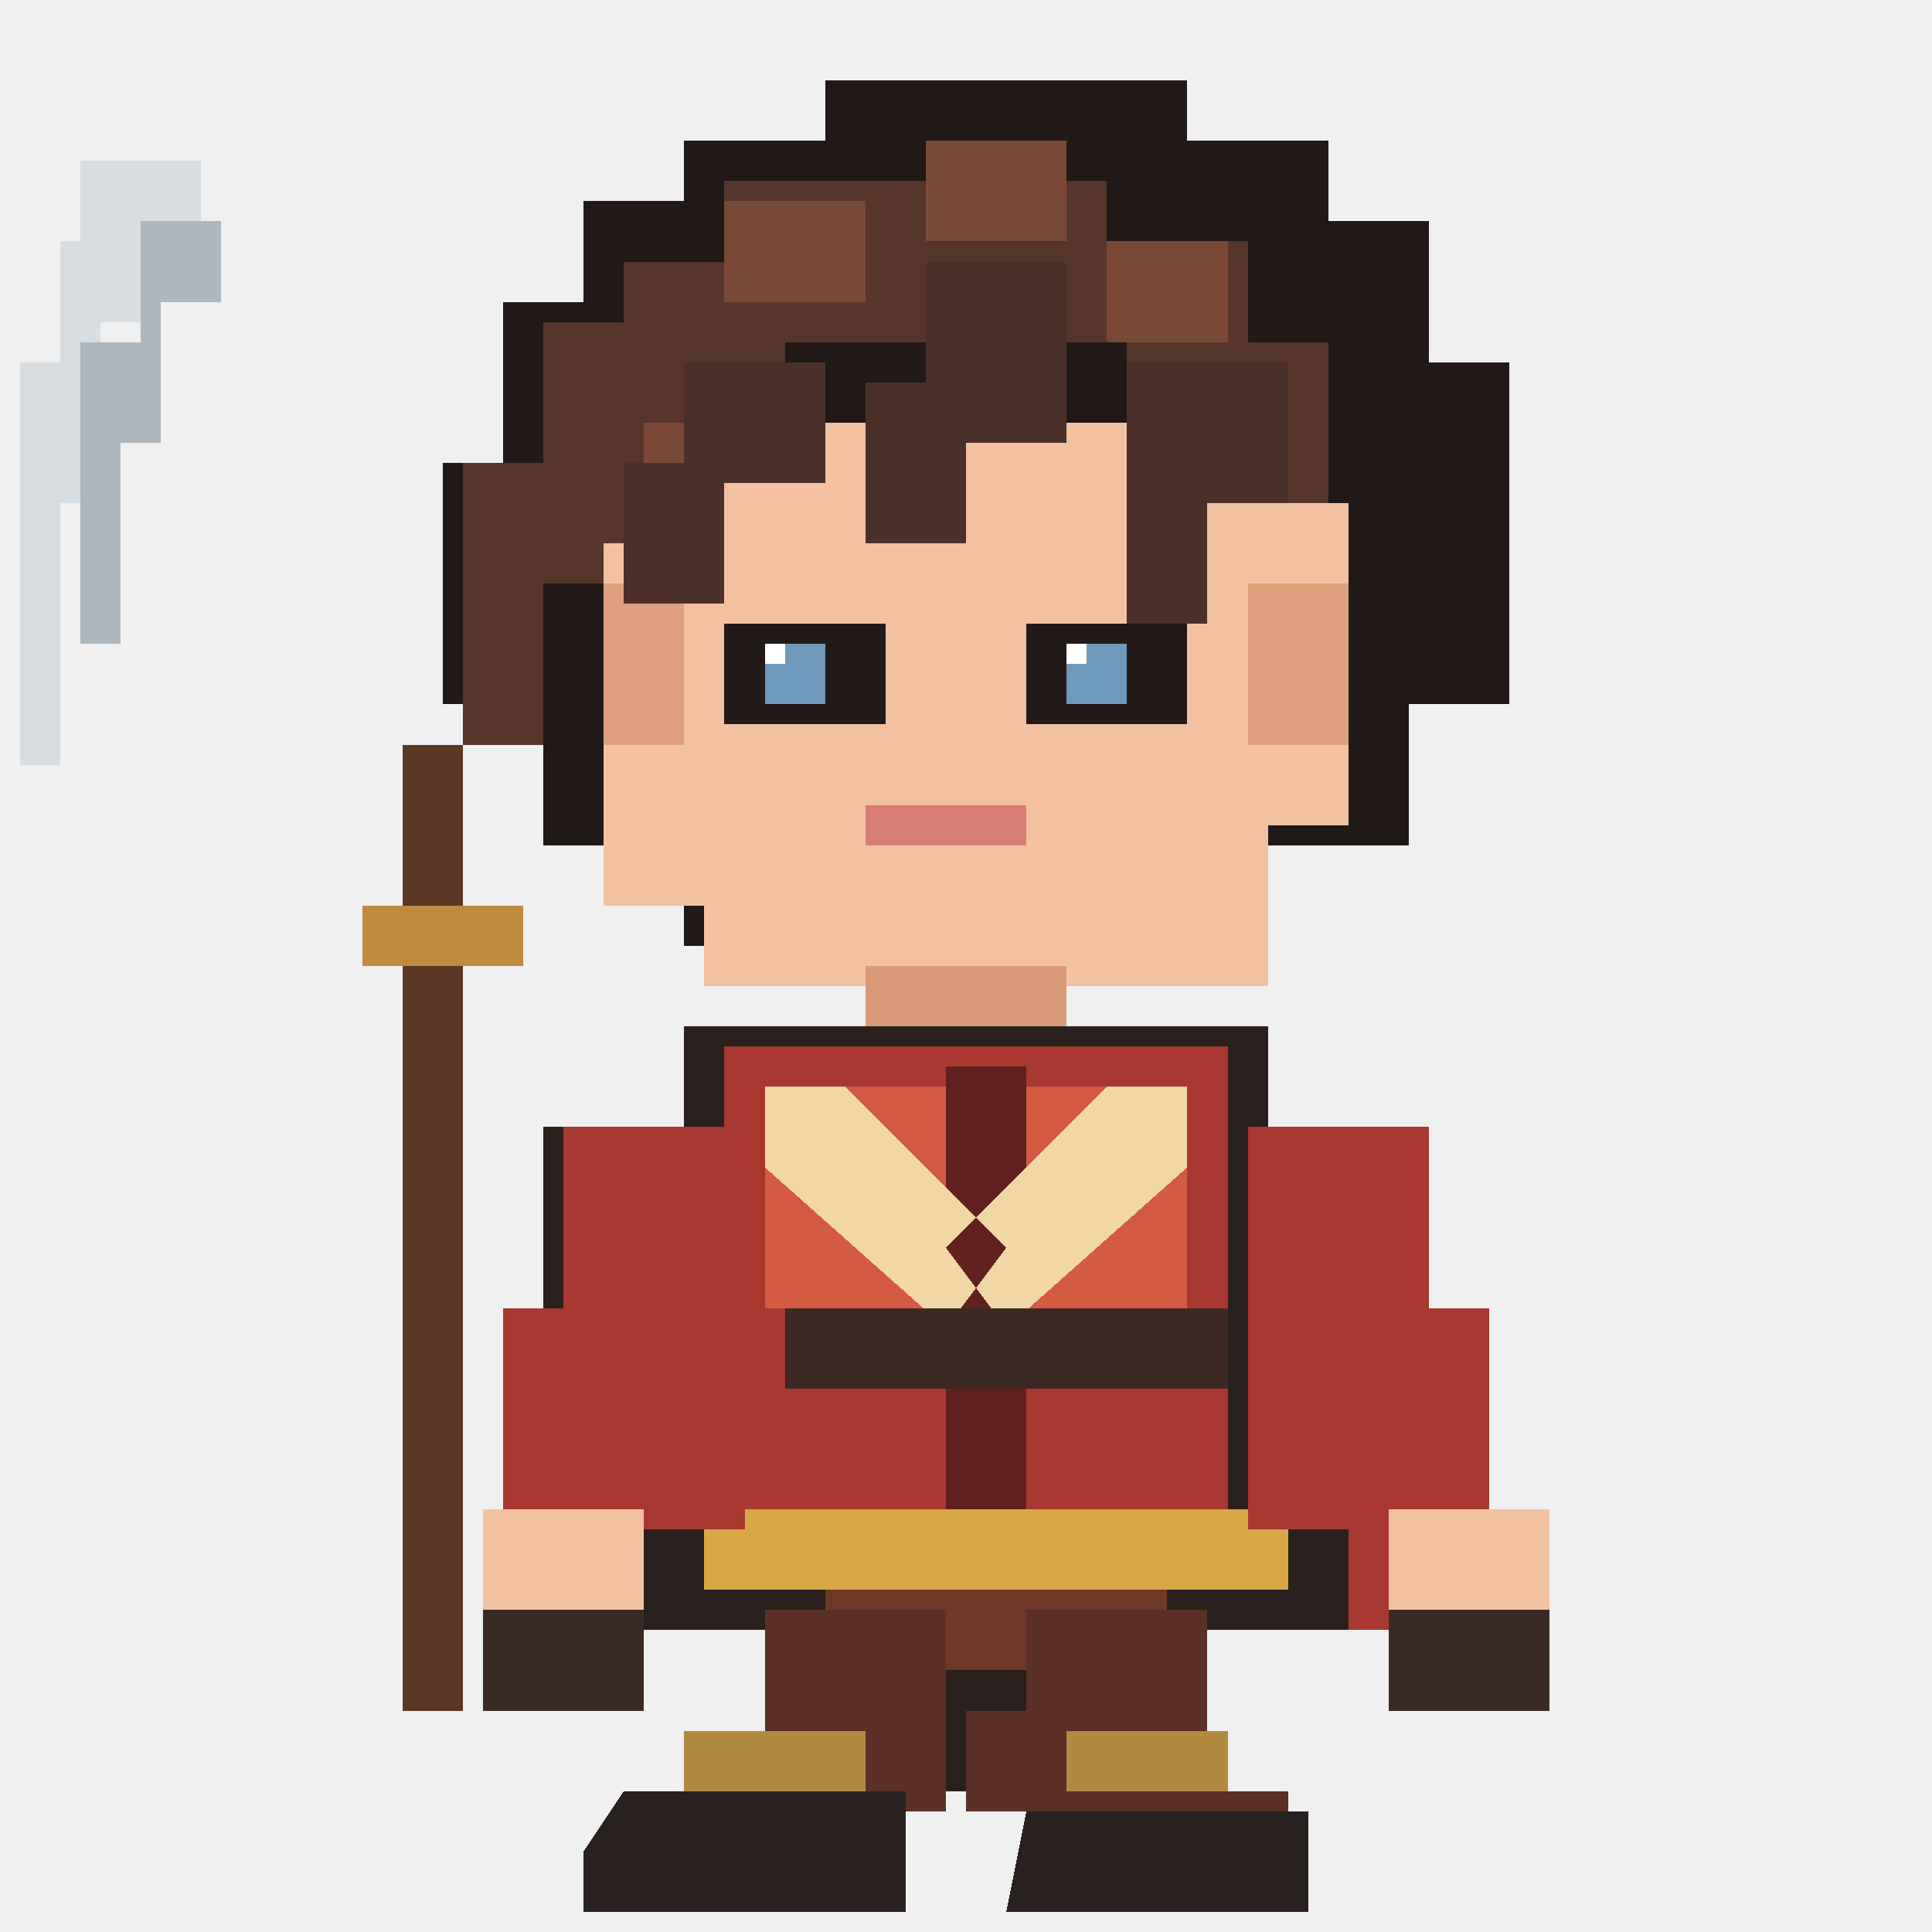
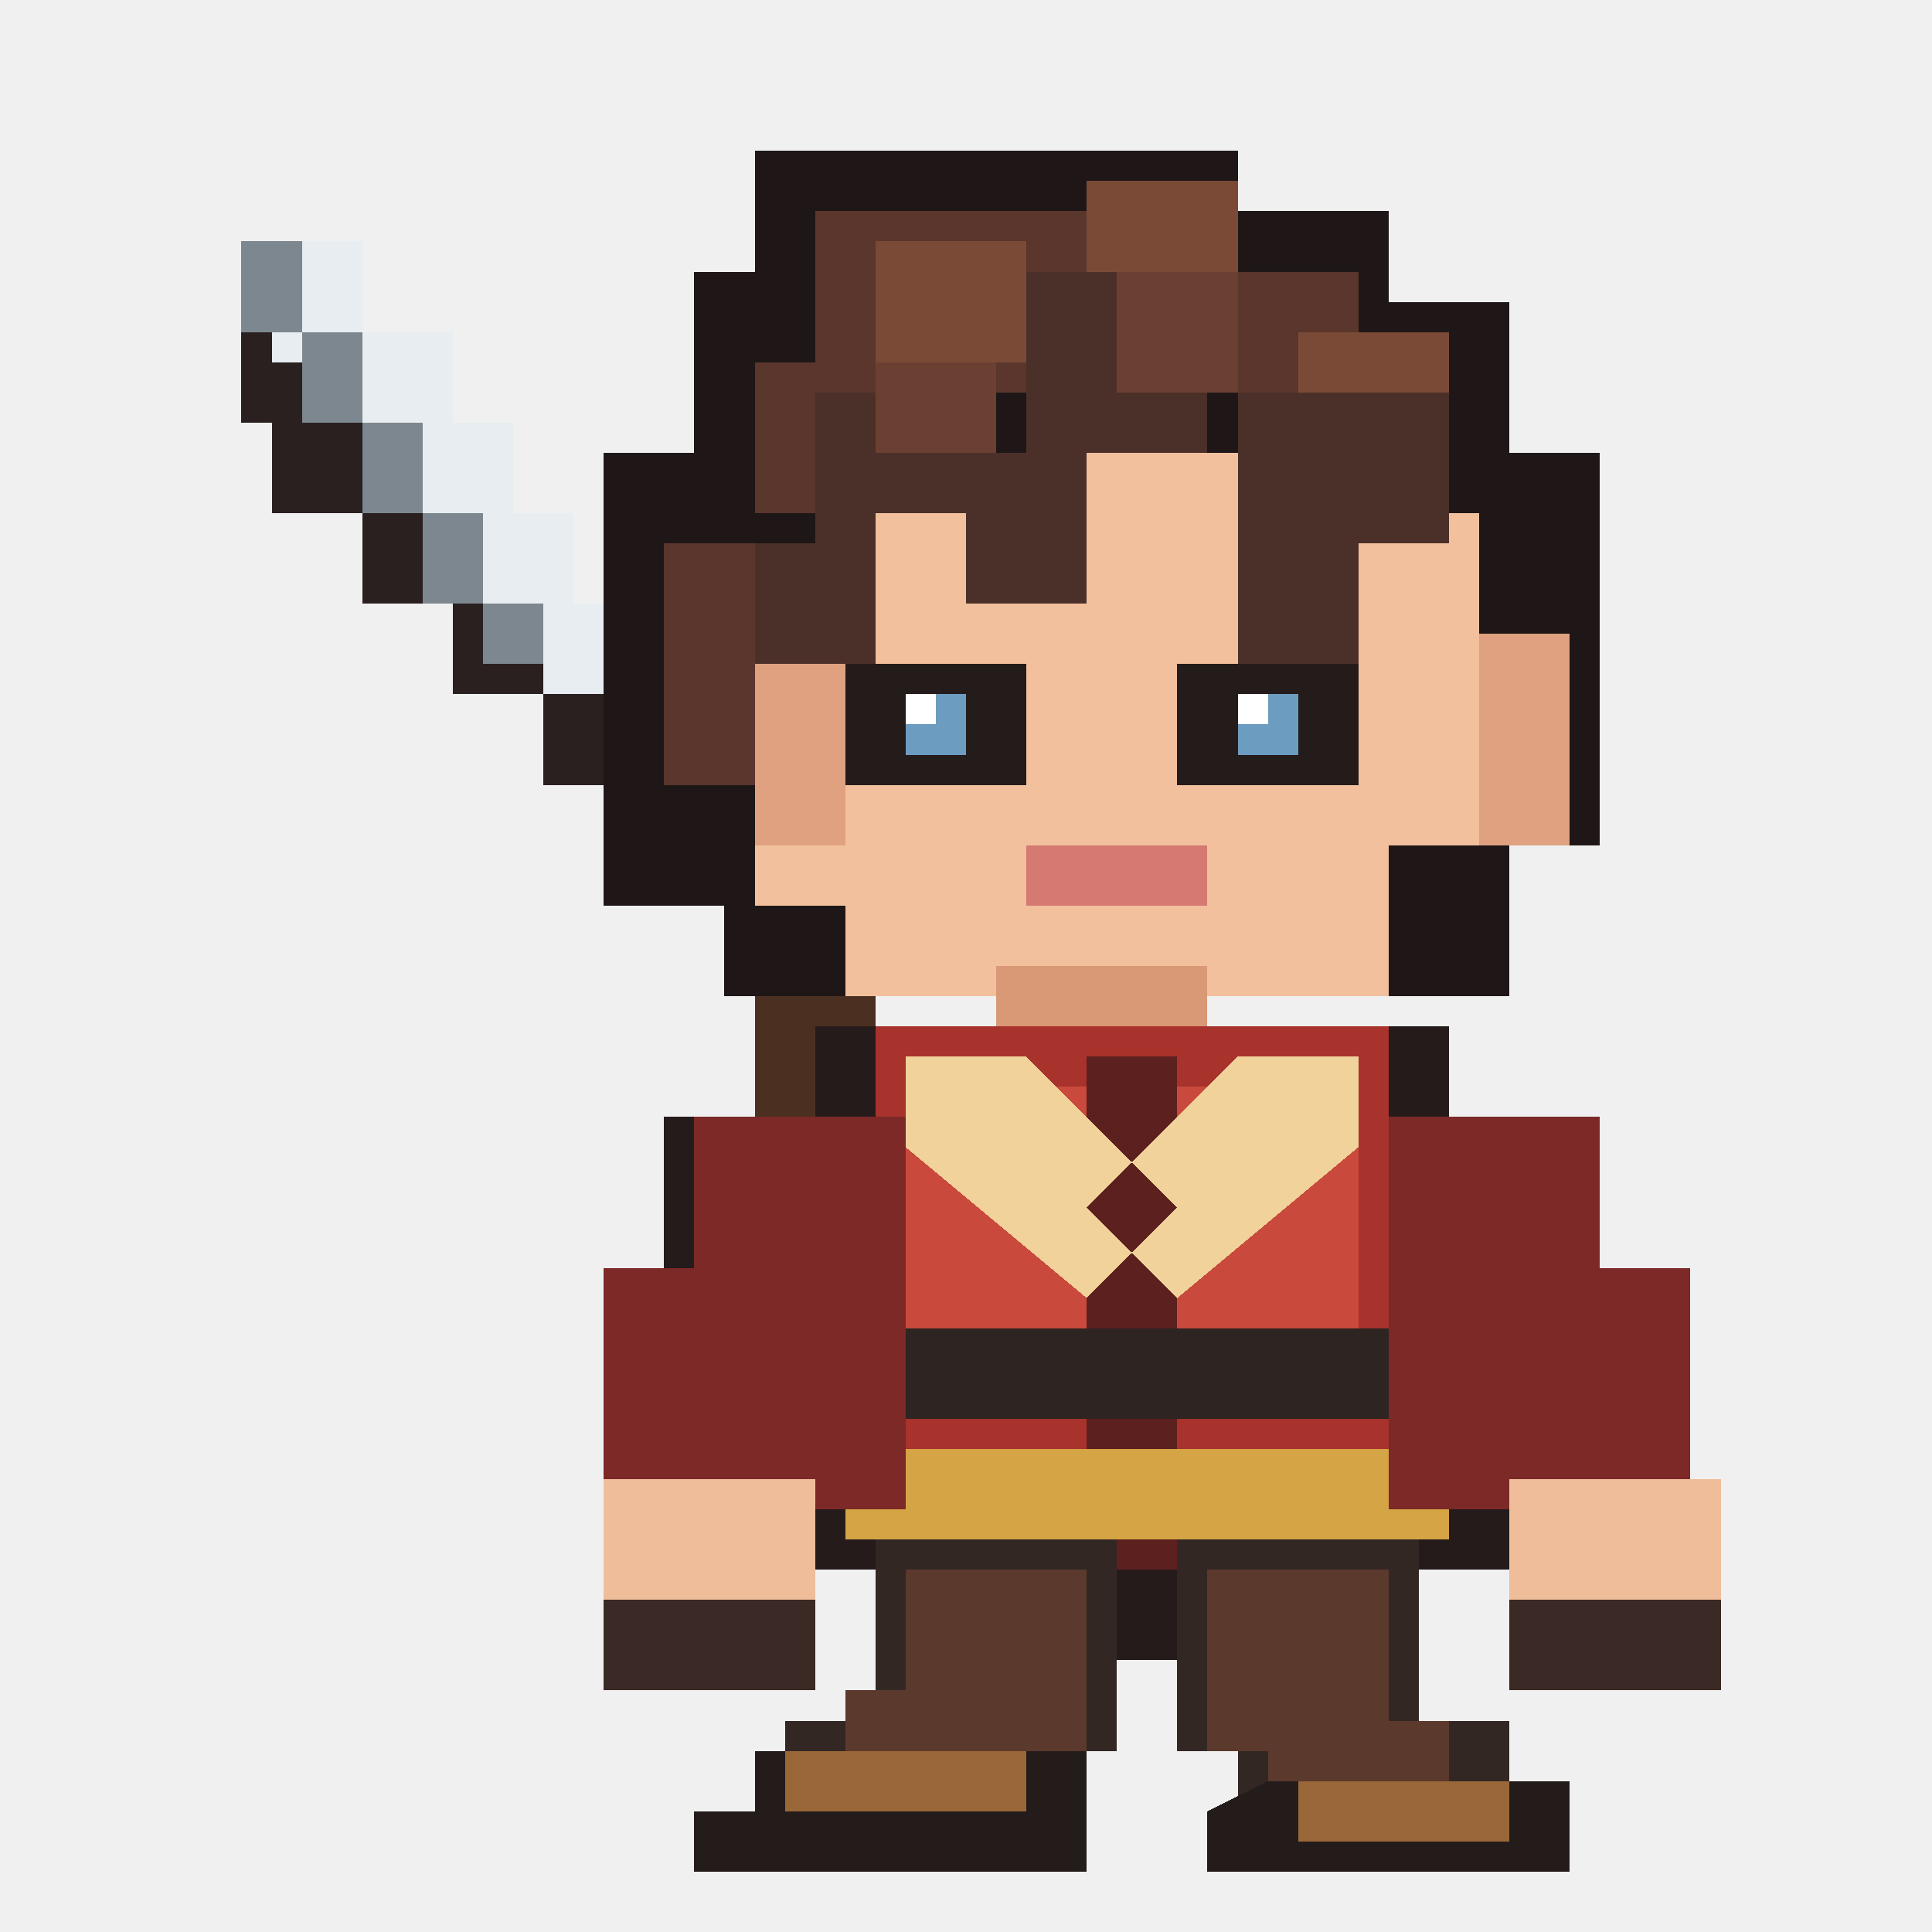
- <svg xmlns="http://www.w3.org/2000/svg" width="96" height="96" viewBox="0 0 96 96" shape-rendering="crispEdges">
-   <path fill="#5b3824" d="M20 37h3v48h-3z" />
-   <path fill="#d7dde1" d="M4 8h6v3H7v5H5v9H3v13H1V18h2V12h1z" />
-   <path fill="#aeb7bd" d="M7 11h4v4h-3v7H6v10H4V17h3z" />
-   <path fill="#c08b3d" d="M18 45h8v3h-8z" />
-   <path fill="#211918" d="M29 10h5V7h7V4h18v3h7v4h5v7h4v17h-5v7h-7v5H34v-5h-7v-7h-5V23h3v-8h4z" />
-   <path fill="#56352b" d="M31 13h5V9h19v3h7v5h4v11h-4v-7h-6v-4H39v4h-7v8h-5v8h-4V23h4v-7h4z" />
-   <path fill="#7a4935" d="M36 10h7v5h-7zm10-3h7v5h-7zm9 5h6v5h-6zm-23 9h5v7h-5z" />
-   <path fill="#f2c2a0" d="M35 21h27v4h5v16h-4v8H35v-4h-5V27h5z" />
-   <path fill="#dfa07e" d="M30 29h4v8h-4zm32 0h5v8h-5z" />
-   <path fill="#4b3029" d="M34 18h7v6h-5v6h-5v-7h3zm12-5h7v9h-5v5h-5v-8h3zm10 5h8v7h-4v6h-4z" />
-   <path fill="#211a19" d="M36 31h8v5h-8zm15 0h8v5h-8z" />
-   <path fill="#6f98bd" d="M38 32h3v3h-3zm15 0h3v3h-3z" />
-   <path fill="#fff" d="M38 32h1v1h-1zm15 0h1v1h-1z" />
-   <path fill="#d77d75" d="M43 40h8v2h-8z" />
-   <path fill="#d99a78" d="M43 48h10v6H43z" />
-   <path fill="#2a201d" d="M34 51h29v5h6v25H58v8H38v-8H27V56h7z" />
-   <path fill="#a93830" d="M36 52h25v27H36z" />
-   <path fill="#d45a43" d="M38 54h9v11h-9zm12 0h9v11h-9z" />
-   <path fill="#61211e" d="M47 53h4v27h-4z" />
-   <path fill="#f1d7a4" d="M38 54h4l8 8-3 4-9-8zm21 0h-4l-8 8 3 4 9-8z" />
-   <path fill="#3d2923" d="M39 65h22v4H39z" />
-   <path fill="#d7a746" d="M35 75h29v4H35z" />
-   <path fill="#6f3928" d="M41 79h17v4H41z" />
-   <path fill="#a93830" d="M28 56h9v20h-5v5h-7V65h3zm34 0h9v9h3v16h-7v-5h-5z" />
-   <path fill="#f2c2a0" d="M24 75h8v7h-8zm45 0h8v7h-8z" />
-   <path fill="#3a2a24" d="M24 80h8v5h-8zm45 0h8v5h-8z" />
-   <path fill="#5b3027" d="M38 80h9v10h-3v4H32v-5h6zm13 0h9v9h4v5H51v-4h-3V85h3z" />
-   <path fill="#29211f" d="M31 89h14v6H29v-3zm20 1h14v5H50z" />
-   <path fill="#b18a42" d="M34 86h9v3h-9zm19 0h8v3h-8z" />
+ <svg xmlns="http://www.w3.org/2000/svg" width="64" height="64" viewBox="0 0 64 64" shape-rendering="crispEdges">
+   <path fill="#2a2020" d="M8 8h3v3h3v3h2v3h2v3h2v3h2v3h2v3h-3v-3h-3v-3h-3v-3h-3v-3h-3v-3H8z" />
+   <path fill="#e7edf0" d="M8 8h4v3h3v3h2v3h2v3h2v3h-3v-2h-2v-3h-2v-3h-2v-3h-3v-2H8z" />
+   <path fill="#7d8790" d="M8 8h2v3h2v3h2v3h2v3h2v2h-2v-2h-2v-3h-2v-3h-2v-3H8z" />
+   <path fill="#9b672e" d="M21 26h9v3h-9z" />
+   <path fill="#4b3021" d="M25 28h4v9h-4z" />
+   <path fill="#1f1717" d="M25 5h16v2h5v3h4v5h3v13h-3v5H24v-3h-4V15h3v-6h2z" />
+   <path fill="#5a362c" d="M27 7h13v2h5v4h3v8h-3v-5h-4v-3H28v4h-3v9h-3v-8h3v-6h2z" />
+   <path fill="#7b4a36" d="M29 8h5v4h-5zm7-2h5v5h-5zm7 5h5v5h-5z" />
+   <path fill="#f2c09d" d="M28 15h17v2h4v11h-3v5H28v-3h-3V19h3z" />
+   <path fill="#dfa17f" d="M25 21h3v7h-3zm24 0h3v7h-3z" />
+   <path fill="#4b3029" d="M27 13h6v4h-4v5h-4v-4h2zm7-4h6v6h-4v5h-4v-5h2zm7 4h7v5h-3v5h-4z" />
+   <path fill="#6b4032" d="M29 12h4v3h-4zm8-3h4v4h-4z" />
+   <path fill="#241b1b" d="M28 22h6v4h-6zm11 0h6v4h-6z" />
+   <path fill="#6d9cc1" d="M30 23h2v2h-2zm11 0h2v2h-2z" />
+   <path fill="#fff" d="M30 23h1v1h-1zm11 0h1v1h-1z" />
+   <path fill="#d57972" d="M34 28h6v2h-6z" />
+   <path fill="#d99876" d="M33 32h7v4h-7z" />
+   <path fill="#251b1b" d="M27 34h21v3h4v15H44v3H29v-3h-7V37h5z" />
+   <path fill="#a8322c" d="M29 34h17v18H29z" />
+   <path fill="#c94a3c" d="M30 36h6v8h-6zm9 0h6v8h-6z" />
+   <path fill="#5c201e" d="M36 35h3v17h-3z" />
+   <path fill="#f0d29a" d="M30 35h4l5 5-3 3-6-5zm15 0h-4l-5 5 3 3 6-5z" />
+   <path fill="#2e2421" d="M29 44h17v3H29z" />
+   <path fill="#d5a445" d="M28 48h20v3H28z" />
+   <path fill="#7c2927" d="M23 37h7v13h-4v3h-6V42h3zm23 0h7v5h3v11h-6v-3h-4z" />
+   <path fill="#f0bd9b" d="M20 49h7v6h-7zm30 0h7v6h-7z" />
+   <path fill="#3a2924" d="M20 53h7v3h-7zm30 0h7v3h-7z" />
+   <path fill="#332724" d="M29 51h8v7h-2v4h-9v-5h3zm10 0h8v6h3v5h-9v-4h-2z" />
+   <path fill="#5b392d" d="M30 52h6v6h-2v2h-6v-4h2zm10 0h6v5h2v3h-6v-2h-2z" />
+   <path fill="#241c1b" d="M25 58h11v4H23v-2h2zm17 1h10v3H40v-2z" />
+   <path fill="#9a6738" d="M26 58h8v2h-8zm17 1h7v2h-7z" />
</svg>
